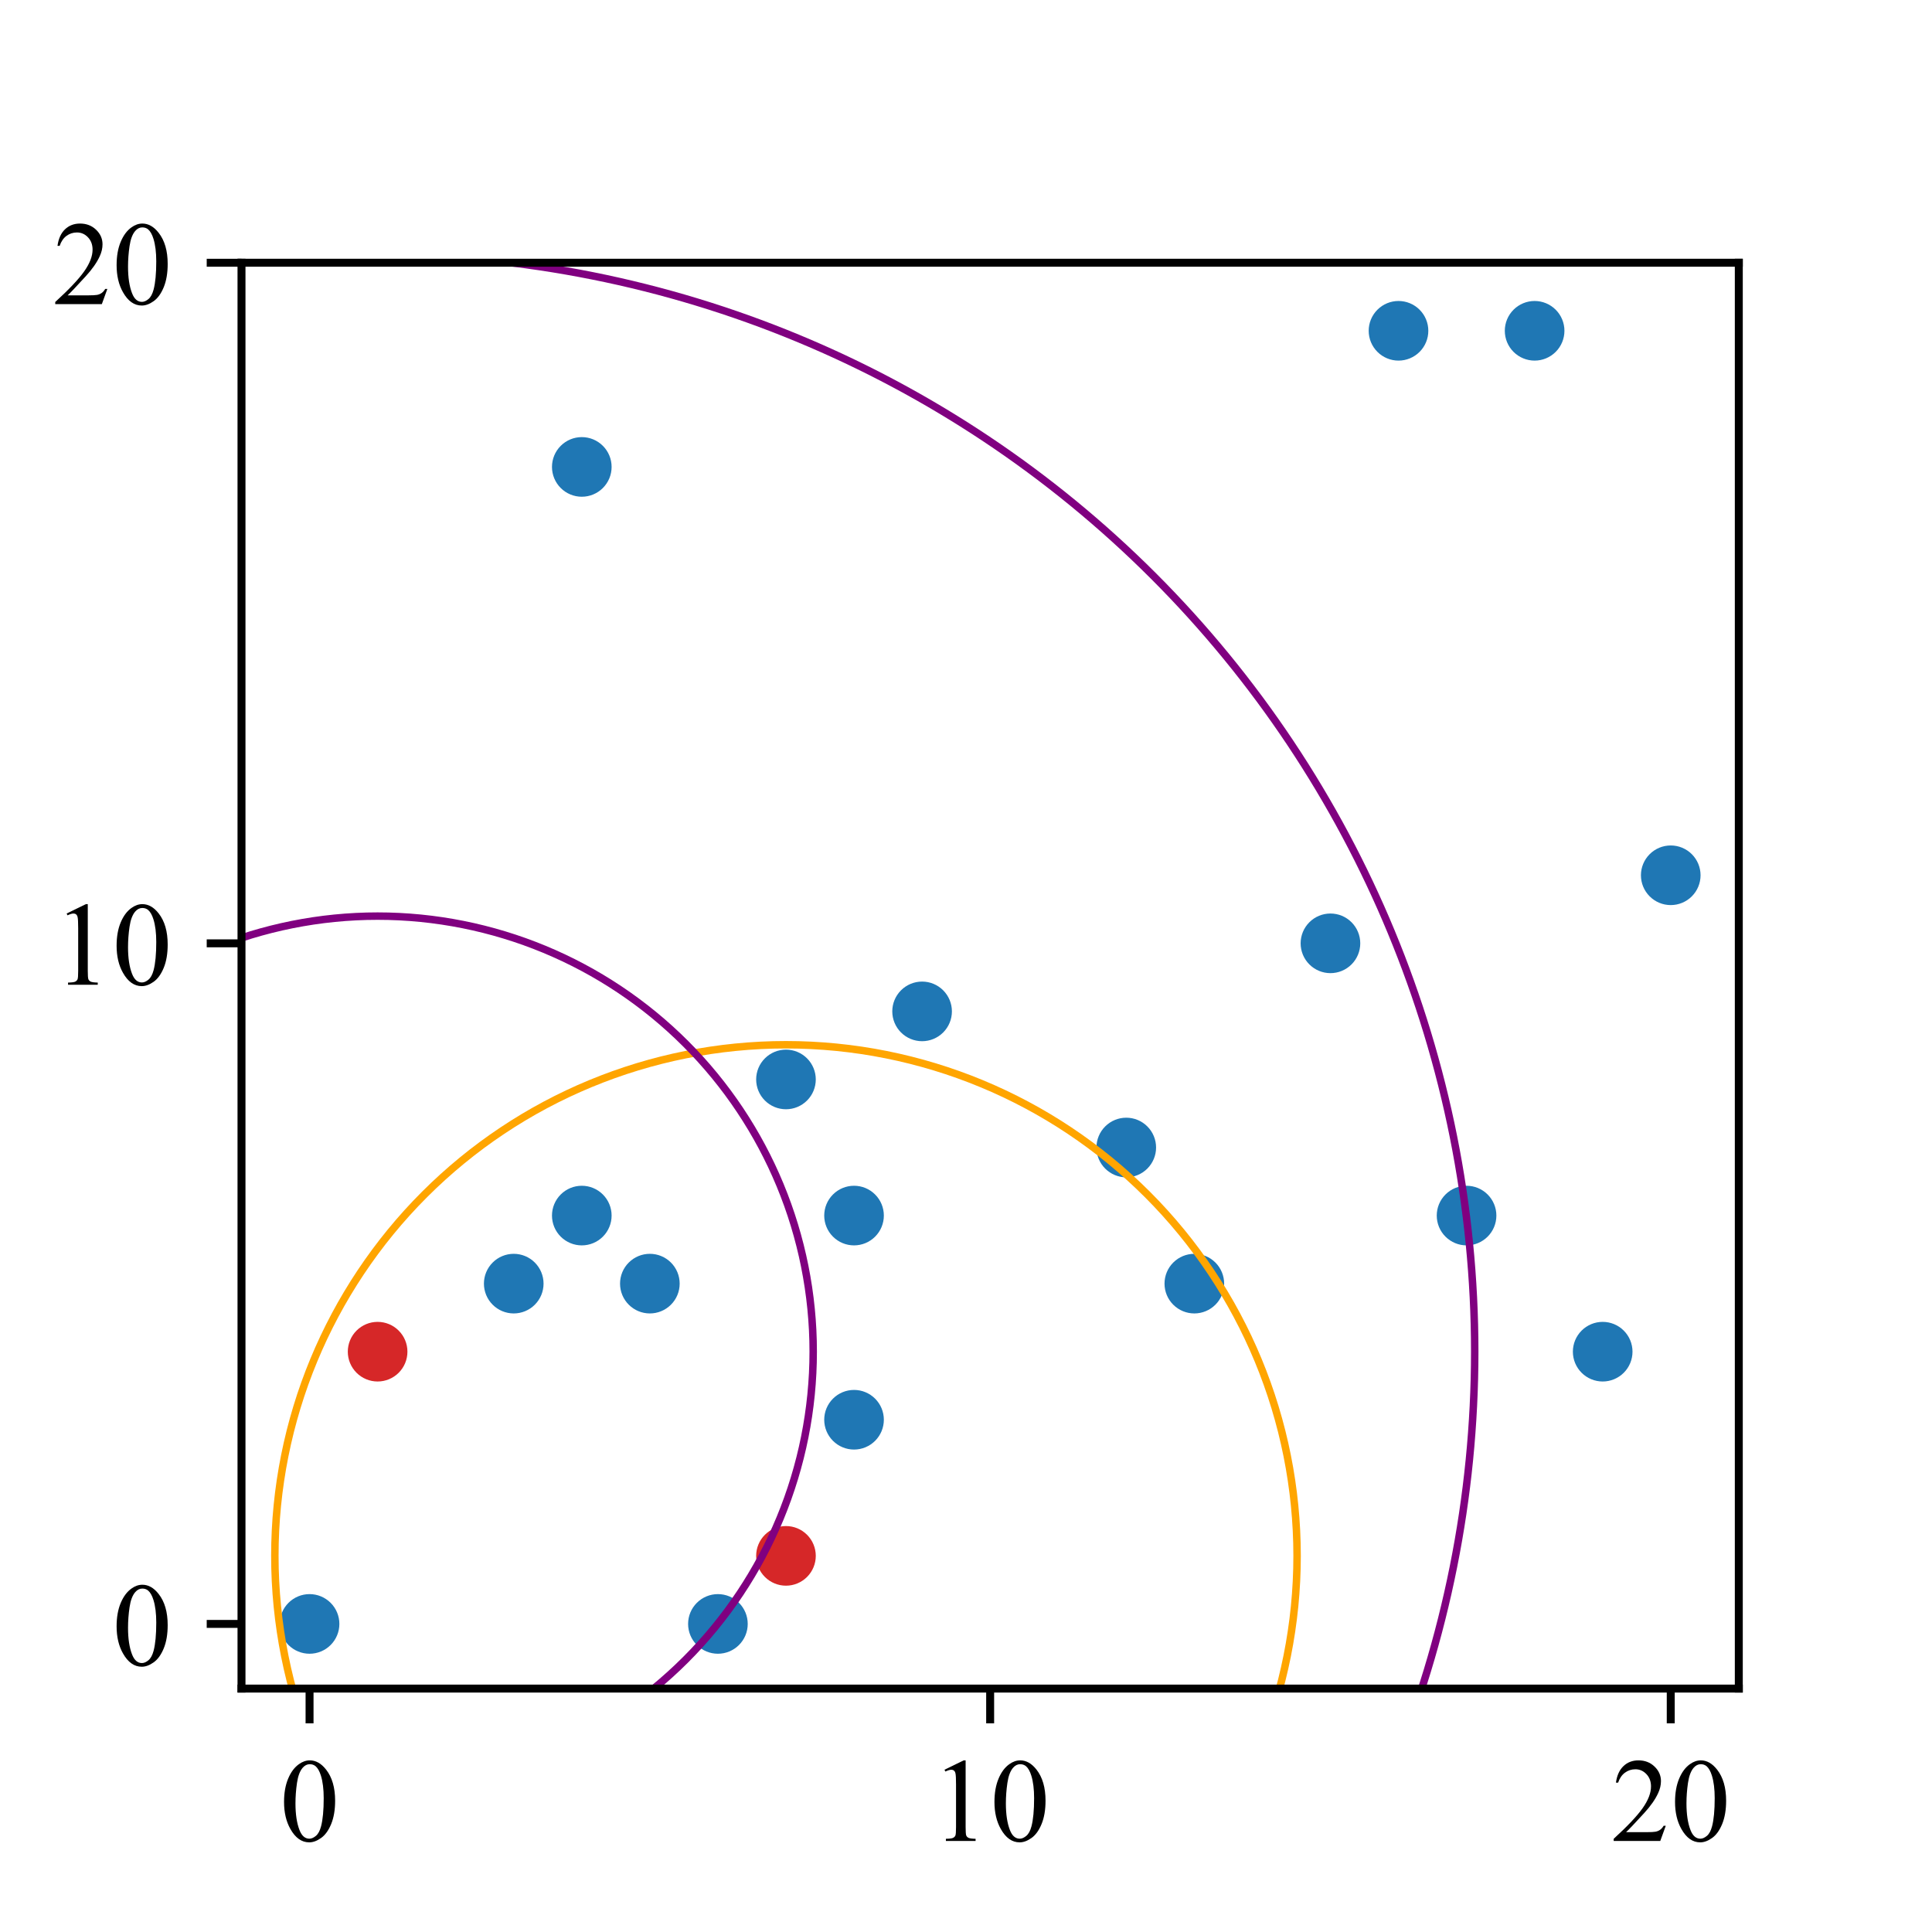
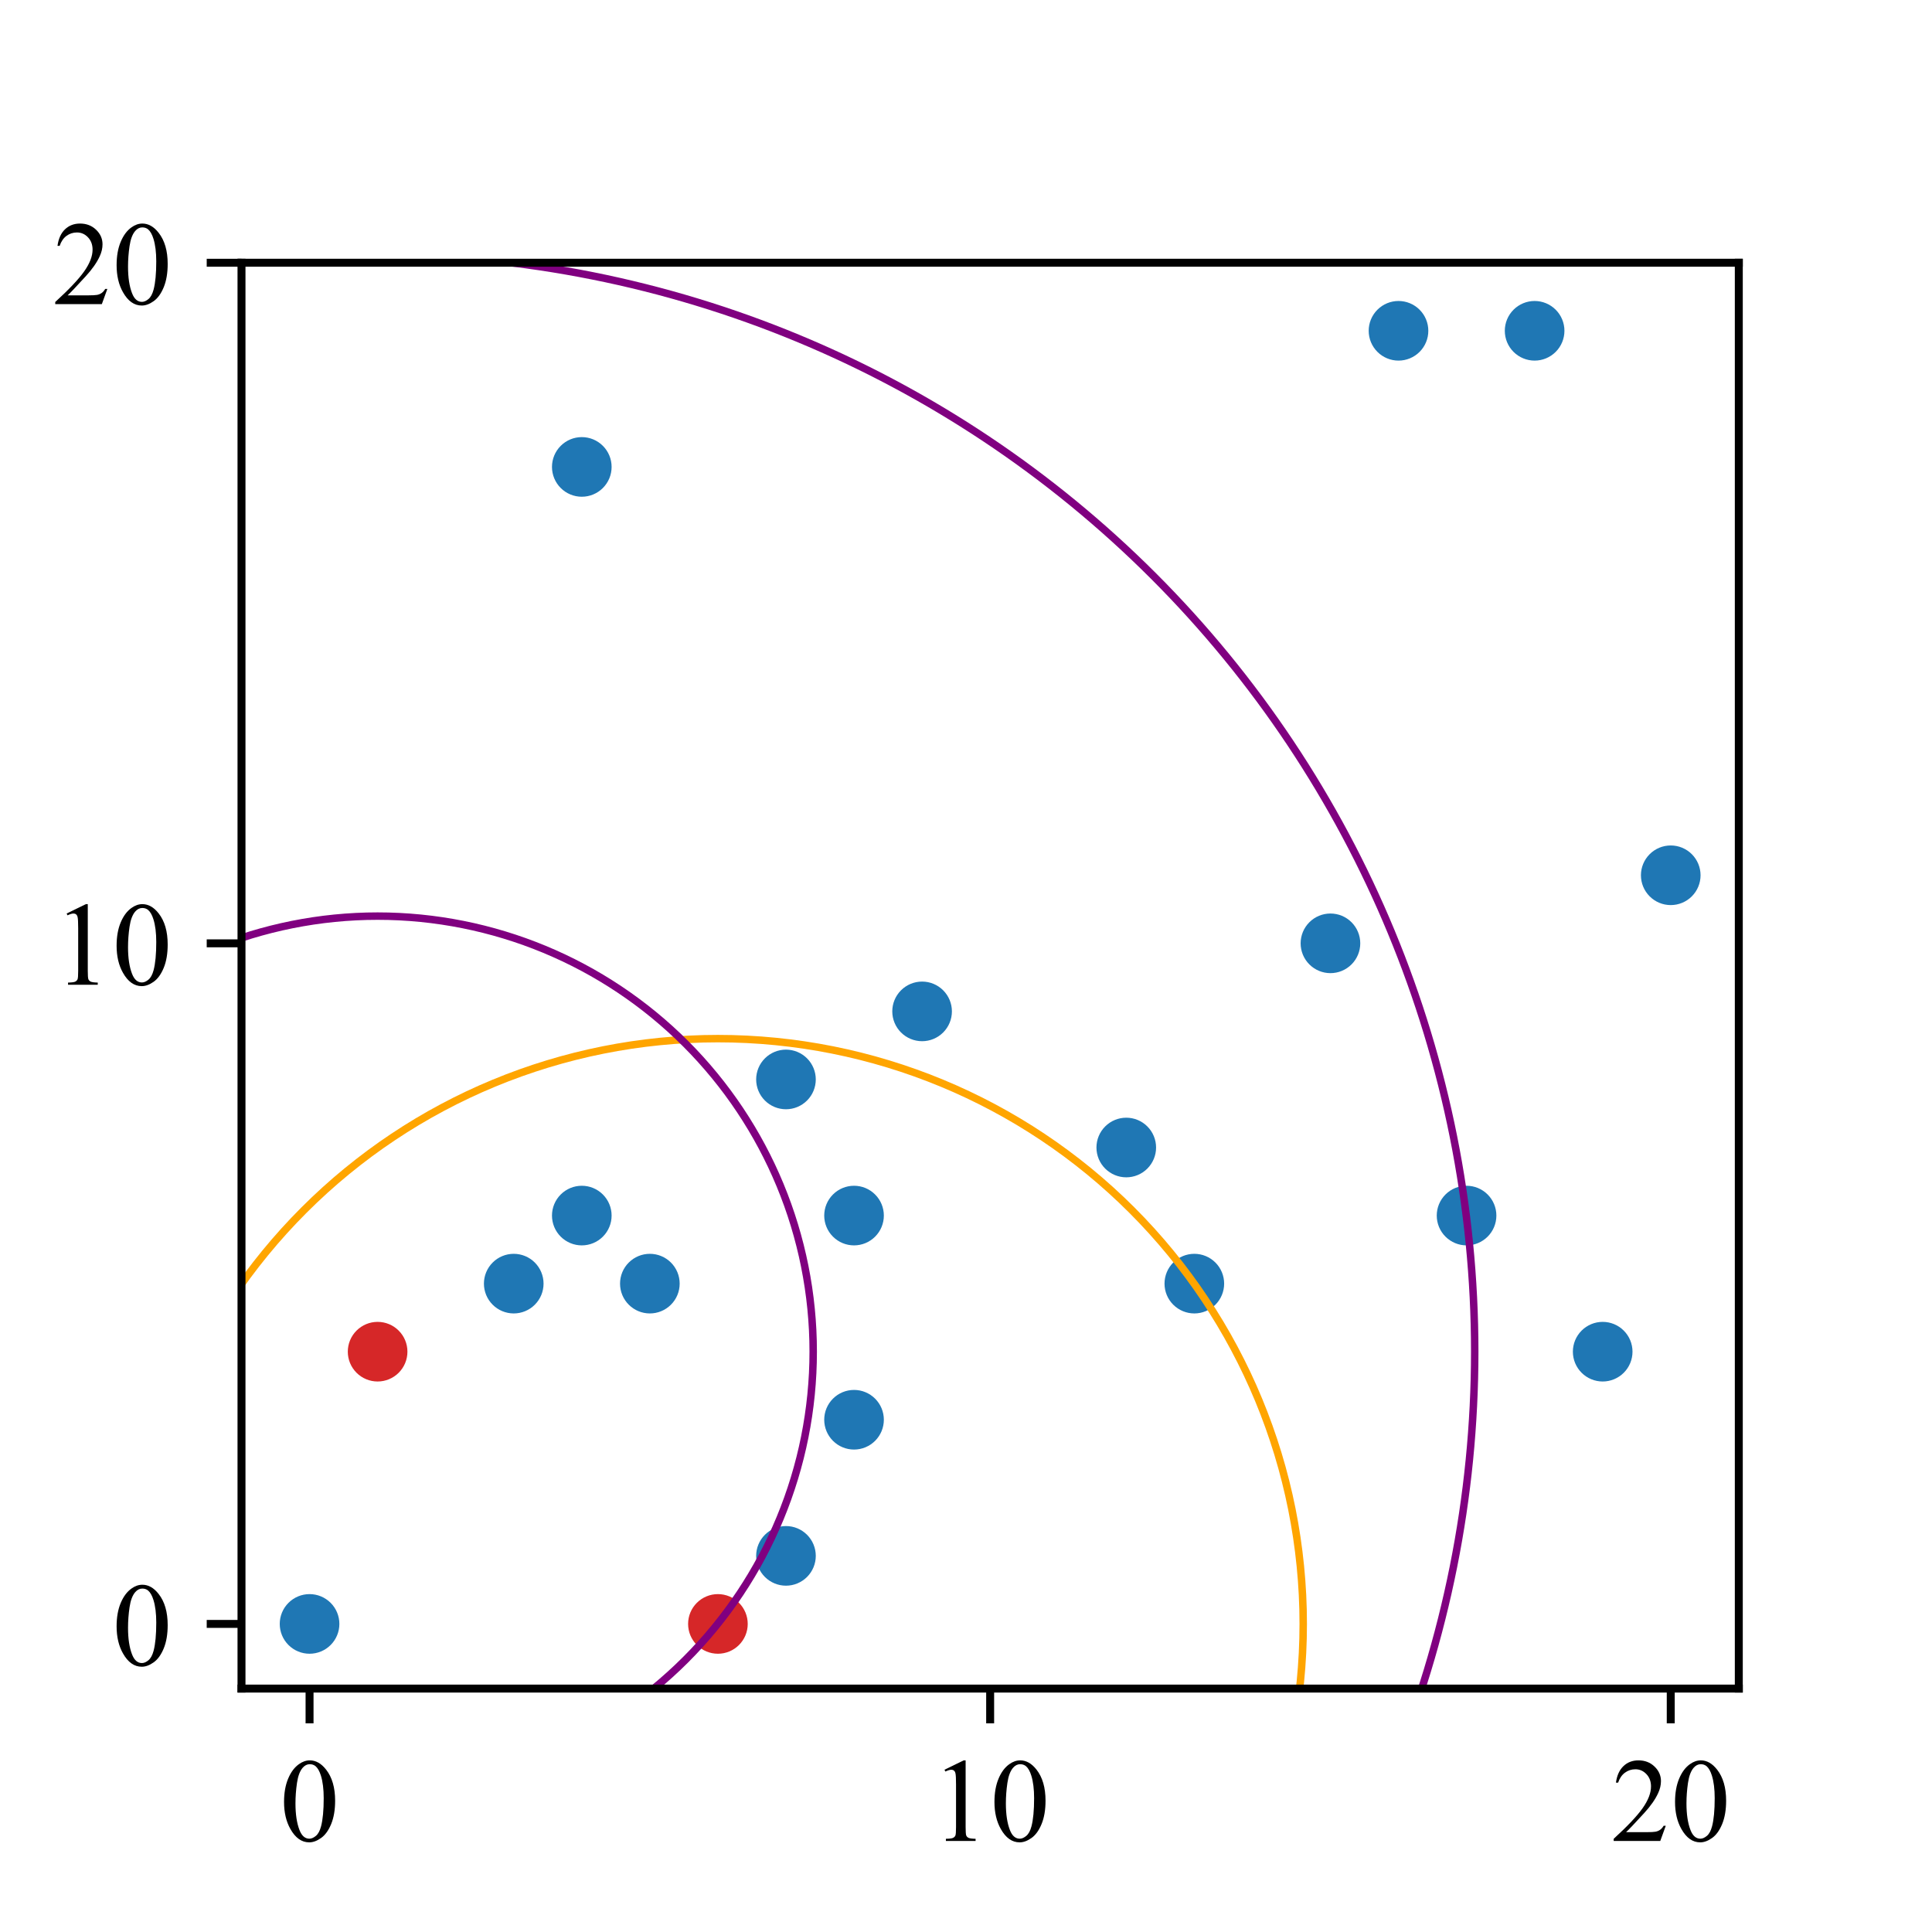
<svg xmlns="http://www.w3.org/2000/svg" xmlns:xlink="http://www.w3.org/1999/xlink" width="194.4pt" height="194.4pt" viewBox="0 0 194.4 194.4" version="1.1">
  <defs>
    <style type="text/css">*{stroke-linejoin: round; stroke-linecap: butt}</style>
  </defs>
  <g id="figure_1">
    <g id="patch_1">
      <path d="M 0 194.4  L 194.4 194.4  L 194.4 0  L 0 0  z " style="fill: #ffffff" />
    </g>
    <g id="axes_1">
      <g id="patch_2">
        <path d="M 24.3 169.907  L 174.96 169.907  L 174.96 26.437  L 24.3 26.437  z " style="fill: #ffffff" />
      </g>
      <g id="PathCollection_1">
        <defs>
-           <path id="C0_0_34744ad3b9" d="M 0 3  C 0.796 3 1.559 2.684 2.121 2.121  C 2.684 1.559 3 0.796 3 -0  C 3 -0.796 2.684 -1.559 2.121 -2.121  C 1.559 -2.684 0.796 -3 0 -3  C -0.796 -3 -1.559 -2.684 -2.121 -2.121  C -2.684 -1.559 -3 -0.796 -3 0  C -3 0.796 -2.684 1.559 -2.121 2.121  C -1.559 2.684 -0.796 3 0 3  z " />
+           <path id="C0_0_052ff716c6" d="M 0 3  C 0.796 3 1.559 2.684 2.121 2.121  C 2.684 1.559 3 0.796 3 -0  C 3 -0.796 2.684 -1.559 2.121 -2.121  C 1.559 -2.684 0.796 -3 0 -3  C -0.796 -3 -1.559 -2.684 -2.121 -2.121  C -2.684 -1.559 -3 -0.796 -3 0  C -3 0.796 -2.684 1.559 -2.121 2.121  C -1.559 2.684 -0.796 3 0 3  z " />
        </defs>
-         <g clip-path="url(#p81093926c2)">
-           <use xlink:href="#C0_0_34744ad3b9" x="120.175" y="129.16" style="fill: #1f77b4" />
-         </g>
-         <g clip-path="url(#p81093926c2)">
-           <use xlink:href="#C0_0_34744ad3b9" x="161.264" y="136.008" style="fill: #1f77b4" />
-         </g>
-         <g clip-path="url(#p81093926c2)">
-           <use xlink:href="#C0_0_34744ad3b9" x="72.237" y="163.401" style="fill: #1f77b4" />
-         </g>
-         <g clip-path="url(#p81093926c2)">
-           <use xlink:href="#C0_0_34744ad3b9" x="113.326" y="115.464" style="fill: #1f77b4" />
-         </g>
-         <g clip-path="url(#p81093926c2)">
-           <use xlink:href="#C0_0_34744ad3b9" x="147.567" y="122.312" style="fill: #1f77b4" />
-         </g>
-         <g clip-path="url(#p81093926c2)">
-           <use xlink:href="#C0_0_34744ad3b9" x="133.871" y="94.919" style="fill: #1f77b4" />
-         </g>
-         <g clip-path="url(#p81093926c2)">
-           <use xlink:href="#C0_0_34744ad3b9" x="140.719" y="33.285" style="fill: #1f77b4" />
-         </g>
-         <g clip-path="url(#p81093926c2)">
-           <use xlink:href="#C0_0_34744ad3b9" x="58.541" y="46.982" style="fill: #1f77b4" />
-         </g>
-         <g clip-path="url(#p81093926c2)">
-           <use xlink:href="#C0_0_34744ad3b9" x="79.085" y="156.553" style="fill: #d62728" />
-         </g>
-         <g clip-path="url(#p81093926c2)">
-           <use xlink:href="#C0_0_34744ad3b9" x="168.112" y="88.071" style="fill: #1f77b4" />
-         </g>
-         <g clip-path="url(#p81093926c2)">
-           <use xlink:href="#C0_0_34744ad3b9" x="85.934" y="142.856" style="fill: #1f77b4" />
-         </g>
-         <g clip-path="url(#p81093926c2)">
-           <use xlink:href="#C0_0_34744ad3b9" x="92.782" y="101.767" style="fill: #1f77b4" />
-         </g>
-         <g clip-path="url(#p81093926c2)">
-           <use xlink:href="#C0_0_34744ad3b9" x="51.693" y="129.16" style="fill: #1f77b4" />
-         </g>
-         <g clip-path="url(#p81093926c2)">
-           <use xlink:href="#C0_0_34744ad3b9" x="154.415" y="33.285" style="fill: #1f77b4" />
-         </g>
-         <g clip-path="url(#p81093926c2)">
-           <use xlink:href="#C0_0_34744ad3b9" x="37.996" y="136.008" style="fill: #d62728" />
-         </g>
-         <g clip-path="url(#p81093926c2)">
-           <use xlink:href="#C0_0_34744ad3b9" x="79.085" y="108.615" style="fill: #1f77b4" />
-         </g>
-         <g clip-path="url(#p81093926c2)">
-           <use xlink:href="#C0_0_34744ad3b9" x="85.934" y="122.312" style="fill: #1f77b4" />
-         </g>
-         <g clip-path="url(#p81093926c2)">
-           <use xlink:href="#C0_0_34744ad3b9" x="65.389" y="129.16" style="fill: #1f77b4" />
-         </g>
-         <g clip-path="url(#p81093926c2)">
-           <use xlink:href="#C0_0_34744ad3b9" x="31.148" y="163.401" style="fill: #1f77b4" />
-         </g>
-         <g clip-path="url(#p81093926c2)">
-           <use xlink:href="#C0_0_34744ad3b9" x="58.541" y="122.312" style="fill: #1f77b4" />
+         <g clip-path="url(#p9ec33d03b3)">
+           <use xlink:href="#C0_0_052ff716c6" x="120.175" y="129.16" style="fill: #1f77b4" />
+         </g>
+         <g clip-path="url(#p9ec33d03b3)">
+           <use xlink:href="#C0_0_052ff716c6" x="161.264" y="136.008" style="fill: #1f77b4" />
+         </g>
+         <g clip-path="url(#p9ec33d03b3)">
+           <use xlink:href="#C0_0_052ff716c6" x="72.237" y="163.401" style="fill: #d62728" />
+         </g>
+         <g clip-path="url(#p9ec33d03b3)">
+           <use xlink:href="#C0_0_052ff716c6" x="113.326" y="115.464" style="fill: #1f77b4" />
+         </g>
+         <g clip-path="url(#p9ec33d03b3)">
+           <use xlink:href="#C0_0_052ff716c6" x="147.567" y="122.312" style="fill: #1f77b4" />
+         </g>
+         <g clip-path="url(#p9ec33d03b3)">
+           <use xlink:href="#C0_0_052ff716c6" x="133.871" y="94.919" style="fill: #1f77b4" />
+         </g>
+         <g clip-path="url(#p9ec33d03b3)">
+           <use xlink:href="#C0_0_052ff716c6" x="140.719" y="33.285" style="fill: #1f77b4" />
+         </g>
+         <g clip-path="url(#p9ec33d03b3)">
+           <use xlink:href="#C0_0_052ff716c6" x="58.541" y="46.982" style="fill: #1f77b4" />
+         </g>
+         <g clip-path="url(#p9ec33d03b3)">
+           <use xlink:href="#C0_0_052ff716c6" x="79.085" y="156.553" style="fill: #1f77b4" />
+         </g>
+         <g clip-path="url(#p9ec33d03b3)">
+           <use xlink:href="#C0_0_052ff716c6" x="168.112" y="88.071" style="fill: #1f77b4" />
+         </g>
+         <g clip-path="url(#p9ec33d03b3)">
+           <use xlink:href="#C0_0_052ff716c6" x="85.934" y="142.856" style="fill: #1f77b4" />
+         </g>
+         <g clip-path="url(#p9ec33d03b3)">
+           <use xlink:href="#C0_0_052ff716c6" x="92.782" y="101.767" style="fill: #1f77b4" />
+         </g>
+         <g clip-path="url(#p9ec33d03b3)">
+           <use xlink:href="#C0_0_052ff716c6" x="51.693" y="129.16" style="fill: #1f77b4" />
+         </g>
+         <g clip-path="url(#p9ec33d03b3)">
+           <use xlink:href="#C0_0_052ff716c6" x="154.415" y="33.285" style="fill: #1f77b4" />
+         </g>
+         <g clip-path="url(#p9ec33d03b3)">
+           <use xlink:href="#C0_0_052ff716c6" x="37.996" y="136.008" style="fill: #d62728" />
+         </g>
+         <g clip-path="url(#p9ec33d03b3)">
+           <use xlink:href="#C0_0_052ff716c6" x="79.085" y="108.615" style="fill: #1f77b4" />
+         </g>
+         <g clip-path="url(#p9ec33d03b3)">
+           <use xlink:href="#C0_0_052ff716c6" x="85.934" y="122.312" style="fill: #1f77b4" />
+         </g>
+         <g clip-path="url(#p9ec33d03b3)">
+           <use xlink:href="#C0_0_052ff716c6" x="65.389" y="129.16" style="fill: #1f77b4" />
+         </g>
+         <g clip-path="url(#p9ec33d03b3)">
+           <use xlink:href="#C0_0_052ff716c6" x="31.148" y="163.401" style="fill: #1f77b4" />
+         </g>
+         <g clip-path="url(#p9ec33d03b3)">
+           <use xlink:href="#C0_0_052ff716c6" x="58.541" y="122.312" style="fill: #1f77b4" />
        </g>
      </g>
      <g id="PathCollection_2" />
      <g id="PathCollection_3" />
      <g id="patch_3">
-         <path d="M 79.085 207.983  C 92.725 207.983 105.807 202.564 115.452 192.919  C 125.096 183.275 130.515 170.192 130.515 156.553  C 130.515 142.913 125.096 129.831 115.452 120.186  C 105.807 110.542 92.725 105.123 79.085 105.123  C 65.446 105.123 52.364 110.542 42.719 120.186  C 33.075 129.831 27.656 142.913 27.656 156.553  C 27.656 170.192 33.075 183.275 42.719 192.919  C 52.364 202.564 65.446 207.983 79.085 207.983  " clip-path="url(#p81093926c2)" style="fill: none; stroke: #ffa500; stroke-width: 0.75; stroke-linejoin: miter" />
+         <path d="M 72.237 222.295  C 87.856 222.295 102.838 216.09 113.882 205.046  C 124.926 194.001 131.132 179.02 131.132 163.401  C 131.132 147.782 124.926 132.801 113.882 121.756  C 102.838 110.712 87.856 104.507 72.237 104.507  C 56.618 104.507 41.637 110.712 30.593 121.756  C 19.548 132.801 13.343 147.782 13.343 163.401  C 13.343 179.02 19.548 194.001 30.593 205.046  C 41.637 216.09 56.618 222.295 72.237 222.295  " clip-path="url(#p9ec33d03b3)" style="fill: none; stroke: #ffa500; stroke-width: 0.75; stroke-linejoin: miter" />
      </g>
      <g id="patch_4">
-         <path d="M 37.996 179.837  C 49.62 179.837 60.769 175.219 68.988 167  C 77.207 158.781 81.825 147.632 81.825 136.008  C 81.825 124.385 77.207 113.236 68.988 105.017  C 60.769 96.798 49.62 92.18 37.996 92.18  C 26.373 92.18 15.224 96.798 7.005 105.017  C -1.214 113.236 -5.832 124.385 -5.832 136.008  C -5.832 147.632 -1.214 158.781 7.005 167  C 15.224 175.219 26.373 179.837 37.996 179.837  L 37.996 179.837  z " clip-path="url(#p81093926c2)" style="fill: none; stroke: #800080; stroke-width: 0.75; stroke-linejoin: miter" />
+         <path d="M 37.996 179.837  C 49.62 179.837 60.769 175.219 68.988 167  C 77.207 158.781 81.825 147.632 81.825 136.008  C 81.825 124.385 77.207 113.236 68.988 105.017  C 60.769 96.798 49.62 92.18 37.996 92.18  C 26.373 92.18 15.224 96.798 7.005 105.017  C -1.214 113.236 -5.832 124.385 -5.832 136.008  C -5.832 147.632 -1.214 158.781 7.005 167  C 15.224 175.219 26.373 179.837 37.996 179.837  L 37.996 179.837  z " clip-path="url(#p9ec33d03b3)" style="fill: none; stroke: #800080; stroke-width: 0.75; stroke-linejoin: miter" />
      </g>
      <g id="patch_5">
-         <path d="M 37.996 246.401  C 67.273 246.401 95.354 234.769 116.056 214.068  C 136.757 193.366 148.389 165.285 148.389 136.008  C 148.389 106.732 136.757 78.65 116.056 57.949  C 95.354 37.247 67.273 25.616 37.996 25.616  C 8.72 25.616 -19.361 37.247 -40.063 57.949  C -60.765 78.65 -72.396 106.732 -72.396 136.008  C -72.396 165.285 -60.765 193.366 -40.063 214.068  C -19.361 234.769 8.72 246.401 37.996 246.401  " clip-path="url(#p81093926c2)" style="fill: none; stroke: #800080; stroke-width: 0.75; stroke-linejoin: miter" />
+         <path d="M 37.996 246.401  C 67.273 246.401 95.354 234.769 116.056 214.068  C 136.757 193.366 148.389 165.285 148.389 136.008  C 148.389 106.732 136.757 78.65 116.056 57.949  C 95.354 37.247 67.273 25.616 37.996 25.616  C 8.72 25.616 -19.361 37.247 -40.063 57.949  C -60.765 78.65 -72.396 106.732 -72.396 136.008  C -72.396 165.285 -60.765 193.366 -40.063 214.068  C -19.361 234.769 8.72 246.401 37.996 246.401  " clip-path="url(#p9ec33d03b3)" style="fill: none; stroke: #800080; stroke-width: 0.75; stroke-linejoin: miter" />
      </g>
      <g id="matplotlib.axis_1">
        <g id="xtick_1">
          <g id="line2d_1">
            <defs>
-               <path id="md6bb41917f" d="M 0 0  L 0 3.5  " style="stroke: #000000; stroke-width: 0.8" />
+               <path id="md3004fee9e" d="M 0 0  L 0 3.5  " style="stroke: #000000; stroke-width: 0.8" />
            </defs>
            <g>
-               <use xlink:href="#md6bb41917f" x="31.148" y="169.907" style="stroke: #000000; stroke-width: 0.8" />
+               <use xlink:href="#md3004fee9e" x="31.148" y="169.907" style="stroke: #000000; stroke-width: 0.8" />
            </g>
          </g>
          <g id="text_1">
            <g transform="translate(28.14818 185.2392) scale(0.12 -0.12)">
              <defs>
                <path id="TimesNewRomanPSMT-30" d="M 231 2094  Q 231 2819 450 3342  Q 669 3866 1031 4122  Q 1313 4325 1613 4325  Q 2100 4325 2488 3828  Q 2972 3213 2972 2159  Q 2972 1422 2759 906  Q 2547 391 2217 158  Q 1888 -75 1581 -75  Q 975 -75 572 641  Q 231 1244 231 2094  z M 844 2016  Q 844 1141 1059 588  Q 1238 122 1591 122  Q 1759 122 1940 273  Q 2122 425 2216 781  Q 2359 1319 2359 2297  Q 2359 3022 2209 3506  Q 2097 3866 1919 4016  Q 1791 4119 1609 4119  Q 1397 4119 1231 3928  Q 1006 3669 925 3112  Q 844 2556 844 2016  z " transform="scale(0.015625)" />
              </defs>
              <use xlink:href="#TimesNewRomanPSMT-30" />
            </g>
          </g>
        </g>
        <g id="xtick_2">
          <g id="line2d_2">
            <g>
-               <use xlink:href="#md6bb41917f" x="99.63" y="169.907" style="stroke: #000000; stroke-width: 0.8" />
+               <use xlink:href="#md3004fee9e" x="99.63" y="169.907" style="stroke: #000000; stroke-width: 0.8" />
            </g>
          </g>
          <g id="text_2">
            <g transform="translate(93.63 185.2392) scale(0.12 -0.12)">
              <defs>
                <path id="TimesNewRomanPSMT-31" d="M 750 3822  L 1781 4325  L 1884 4325  L 1884 747  Q 1884 391 1914 303  Q 1944 216 2037 169  Q 2131 122 2419 116  L 2419 0  L 825 0  L 825 116  Q 1125 122 1212 167  Q 1300 213 1334 289  Q 1369 366 1369 747  L 1369 3034  Q 1369 3497 1338 3628  Q 1316 3728 1258 3775  Q 1200 3822 1119 3822  Q 1003 3822 797 3725  L 750 3822  z " transform="scale(0.015625)" />
              </defs>
              <use xlink:href="#TimesNewRomanPSMT-31" />
              <use xlink:href="#TimesNewRomanPSMT-30" x="50" />
            </g>
          </g>
        </g>
        <g id="xtick_3">
          <g id="line2d_3">
            <g>
-               <use xlink:href="#md6bb41917f" x="168.112" y="169.907" style="stroke: #000000; stroke-width: 0.8" />
+               <use xlink:href="#md3004fee9e" x="168.112" y="169.907" style="stroke: #000000; stroke-width: 0.8" />
            </g>
          </g>
          <g id="text_3">
            <g transform="translate(162.1118 185.2392) scale(0.12 -0.12)">
              <defs>
                <path id="TimesNewRomanPSMT-32" d="M 2934 816  L 2638 0  L 138 0  L 138 116  Q 1241 1122 1691 1759  Q 2141 2397 2141 2925  Q 2141 3328 1894 3587  Q 1647 3847 1303 3847  Q 991 3847 742 3664  Q 494 3481 375 3128  L 259 3128  Q 338 3706 661 4015  Q 984 4325 1469 4325  Q 1984 4325 2329 3994  Q 2675 3663 2675 3213  Q 2675 2891 2525 2569  Q 2294 2063 1775 1497  Q 997 647 803 472  L 1909 472  Q 2247 472 2383 497  Q 2519 522 2628 598  Q 2738 675 2819 816  L 2934 816  z " transform="scale(0.015625)" />
              </defs>
              <use xlink:href="#TimesNewRomanPSMT-32" />
              <use xlink:href="#TimesNewRomanPSMT-30" x="50" />
            </g>
          </g>
        </g>
      </g>
      <g id="matplotlib.axis_2">
        <g id="ytick_1">
          <g id="line2d_4">
            <defs>
-               <path id="m8d7607f1ee" d="M 0 0  L -3.5 0  " style="stroke: #000000; stroke-width: 0.8" />
+               <path id="m8c9b5c116b" d="M 0 0  L -3.5 0  " style="stroke: #000000; stroke-width: 0.8" />
            </defs>
            <g>
-               <use xlink:href="#m8d7607f1ee" x="24.3" y="163.401" style="stroke: #000000; stroke-width: 0.8" />
+               <use xlink:href="#m8c9b5c116b" x="24.3" y="163.401" style="stroke: #000000; stroke-width: 0.8" />
            </g>
          </g>
          <g id="text_4">
            <g transform="translate(11.3 167.5672) scale(0.12 -0.12)">
              <use xlink:href="#TimesNewRomanPSMT-30" />
            </g>
          </g>
        </g>
        <g id="ytick_2">
          <g id="line2d_5">
            <g>
-               <use xlink:href="#m8d7607f1ee" x="24.3" y="94.919" style="stroke: #000000; stroke-width: 0.8" />
+               <use xlink:href="#m8c9b5c116b" x="24.3" y="94.919" style="stroke: #000000; stroke-width: 0.8" />
            </g>
          </g>
          <g id="text_5">
            <g transform="translate(5.3 99.08536) scale(0.12 -0.12)">
              <use xlink:href="#TimesNewRomanPSMT-31" />
              <use xlink:href="#TimesNewRomanPSMT-30" x="50" />
            </g>
          </g>
        </g>
        <g id="ytick_3">
          <g id="line2d_6">
            <g>
-               <use xlink:href="#m8d7607f1ee" x="24.3" y="26.437" style="stroke: #000000; stroke-width: 0.8" />
+               <use xlink:href="#m8c9b5c116b" x="24.3" y="26.437" style="stroke: #000000; stroke-width: 0.8" />
            </g>
          </g>
          <g id="text_6">
            <g transform="translate(5.3 30.60355) scale(0.12 -0.12)">
              <use xlink:href="#TimesNewRomanPSMT-32" />
              <use xlink:href="#TimesNewRomanPSMT-30" x="50" />
            </g>
          </g>
        </g>
      </g>
      <g id="patch_6">
        <path d="M 24.3 169.907  L 24.3 26.437  " style="fill: none; stroke: #000000; stroke-width: 0.8; stroke-linejoin: miter; stroke-linecap: square" />
      </g>
      <g id="patch_7">
        <path d="M 174.96 169.907  L 174.96 26.437  " style="fill: none; stroke: #000000; stroke-width: 0.8; stroke-linejoin: miter; stroke-linecap: square" />
      </g>
      <g id="patch_8">
        <path d="M 24.3 169.907  L 174.96 169.907  " style="fill: none; stroke: #000000; stroke-width: 0.8; stroke-linejoin: miter; stroke-linecap: square" />
      </g>
      <g id="patch_9">
        <path d="M 24.3 26.437  L 174.96 26.437  " style="fill: none; stroke: #000000; stroke-width: 0.8; stroke-linejoin: miter; stroke-linecap: square" />
      </g>
    </g>
  </g>
  <defs>
-     <clipPath id="p81093926c2">
+     <clipPath id="p9ec33d03b3">
      <rect x="24.3" y="26.437" width="150.66" height="143.469" />
    </clipPath>
  </defs>
</svg>
